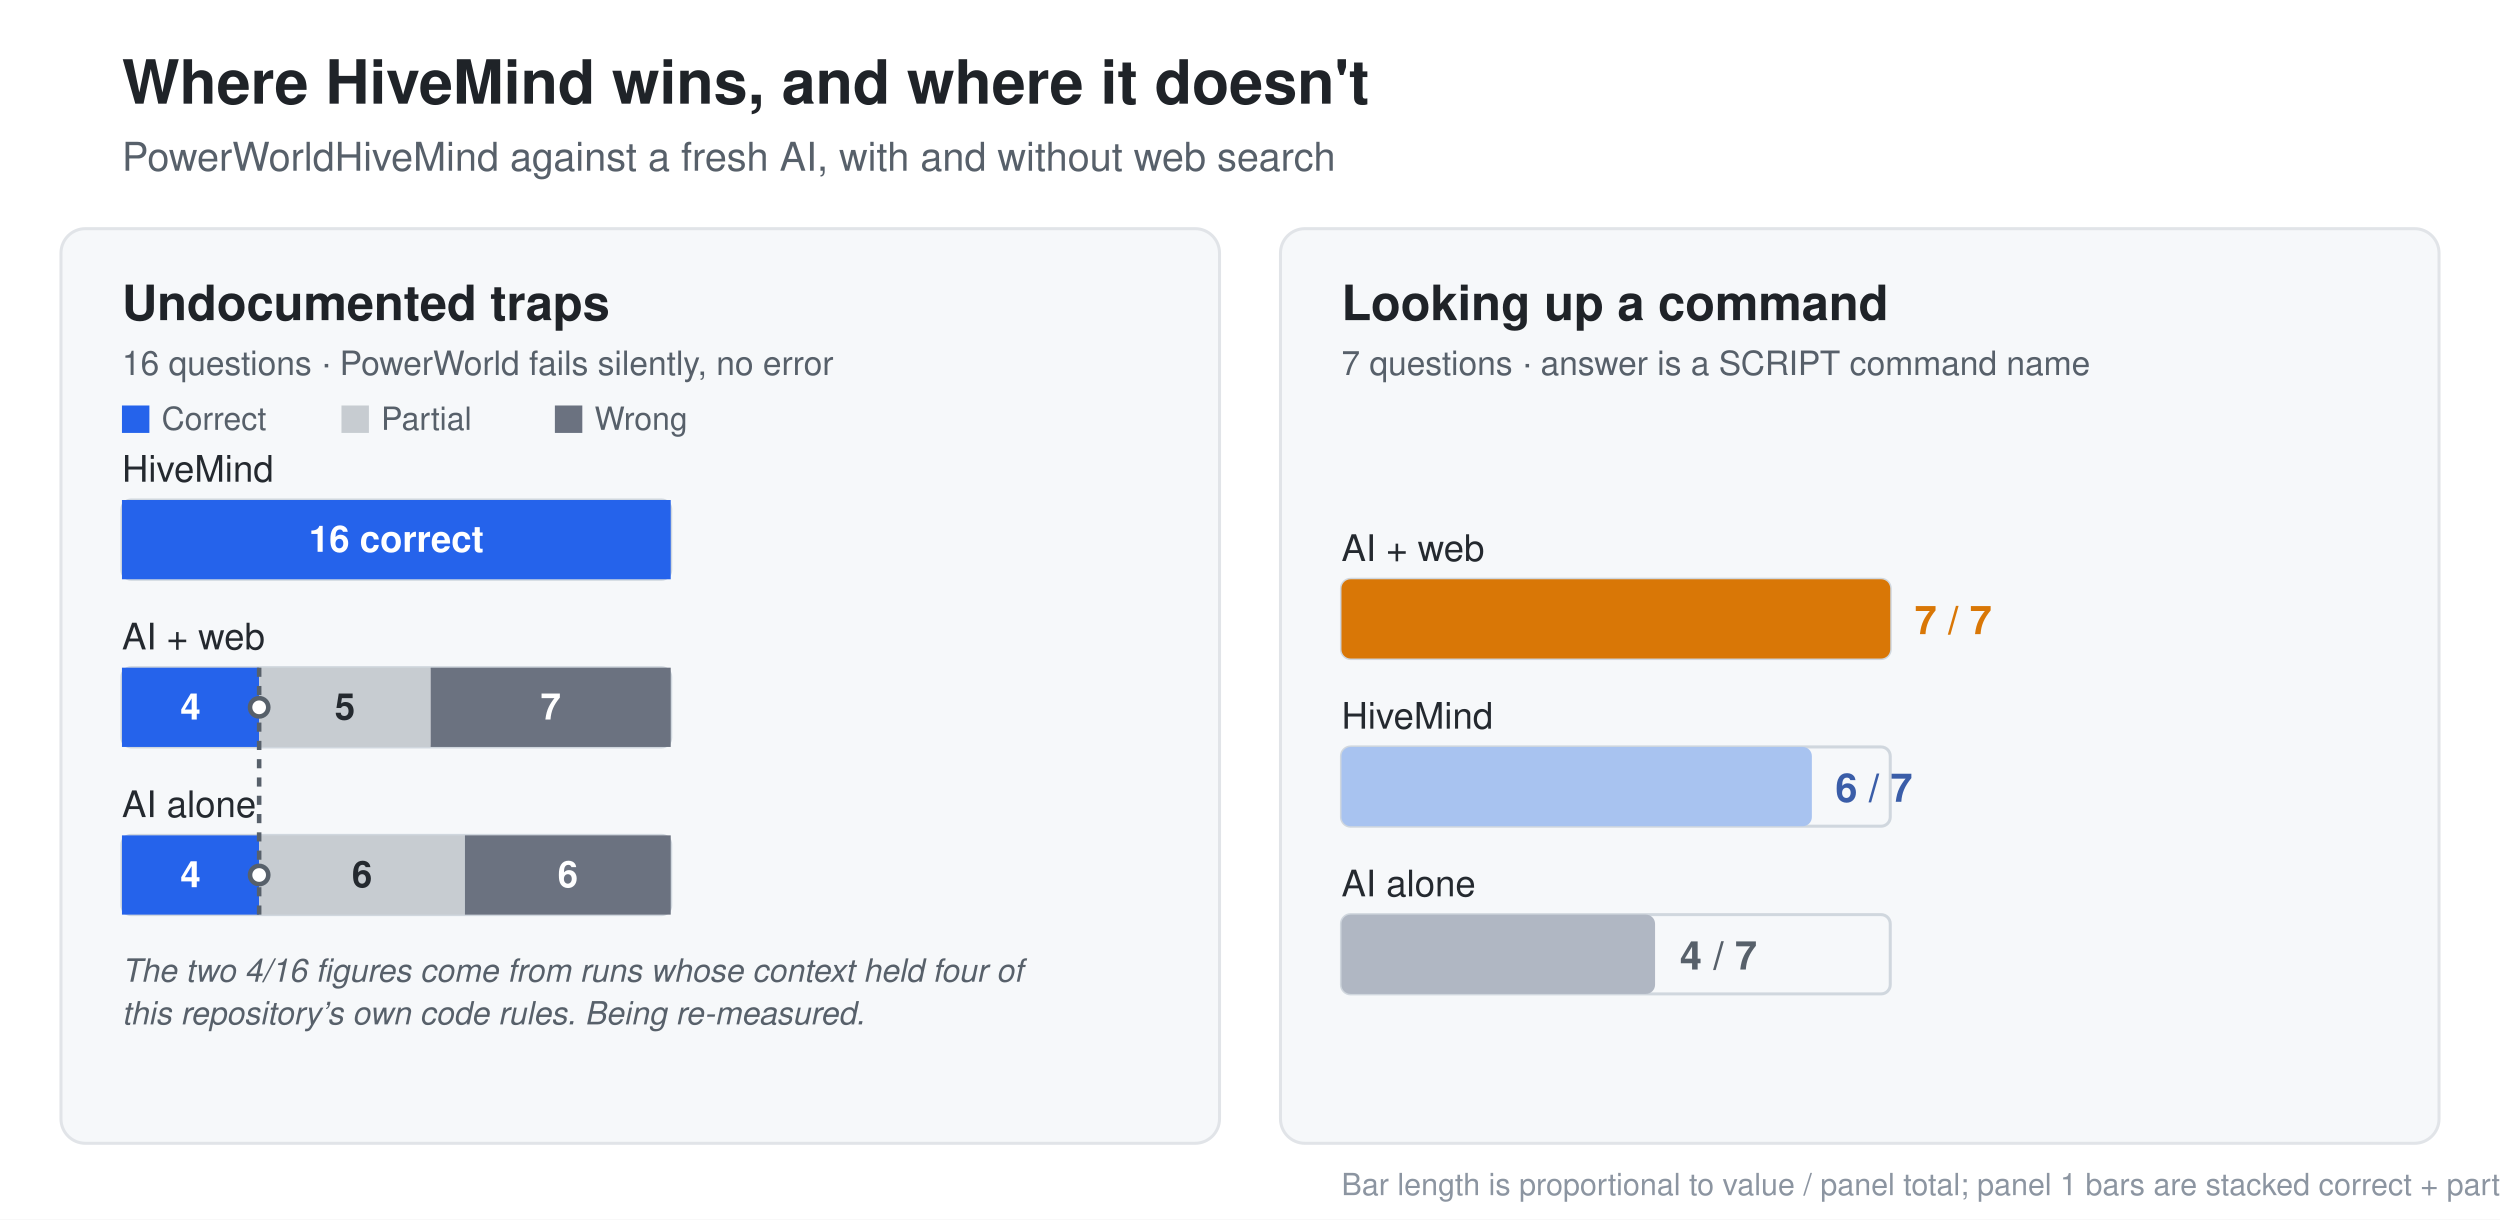
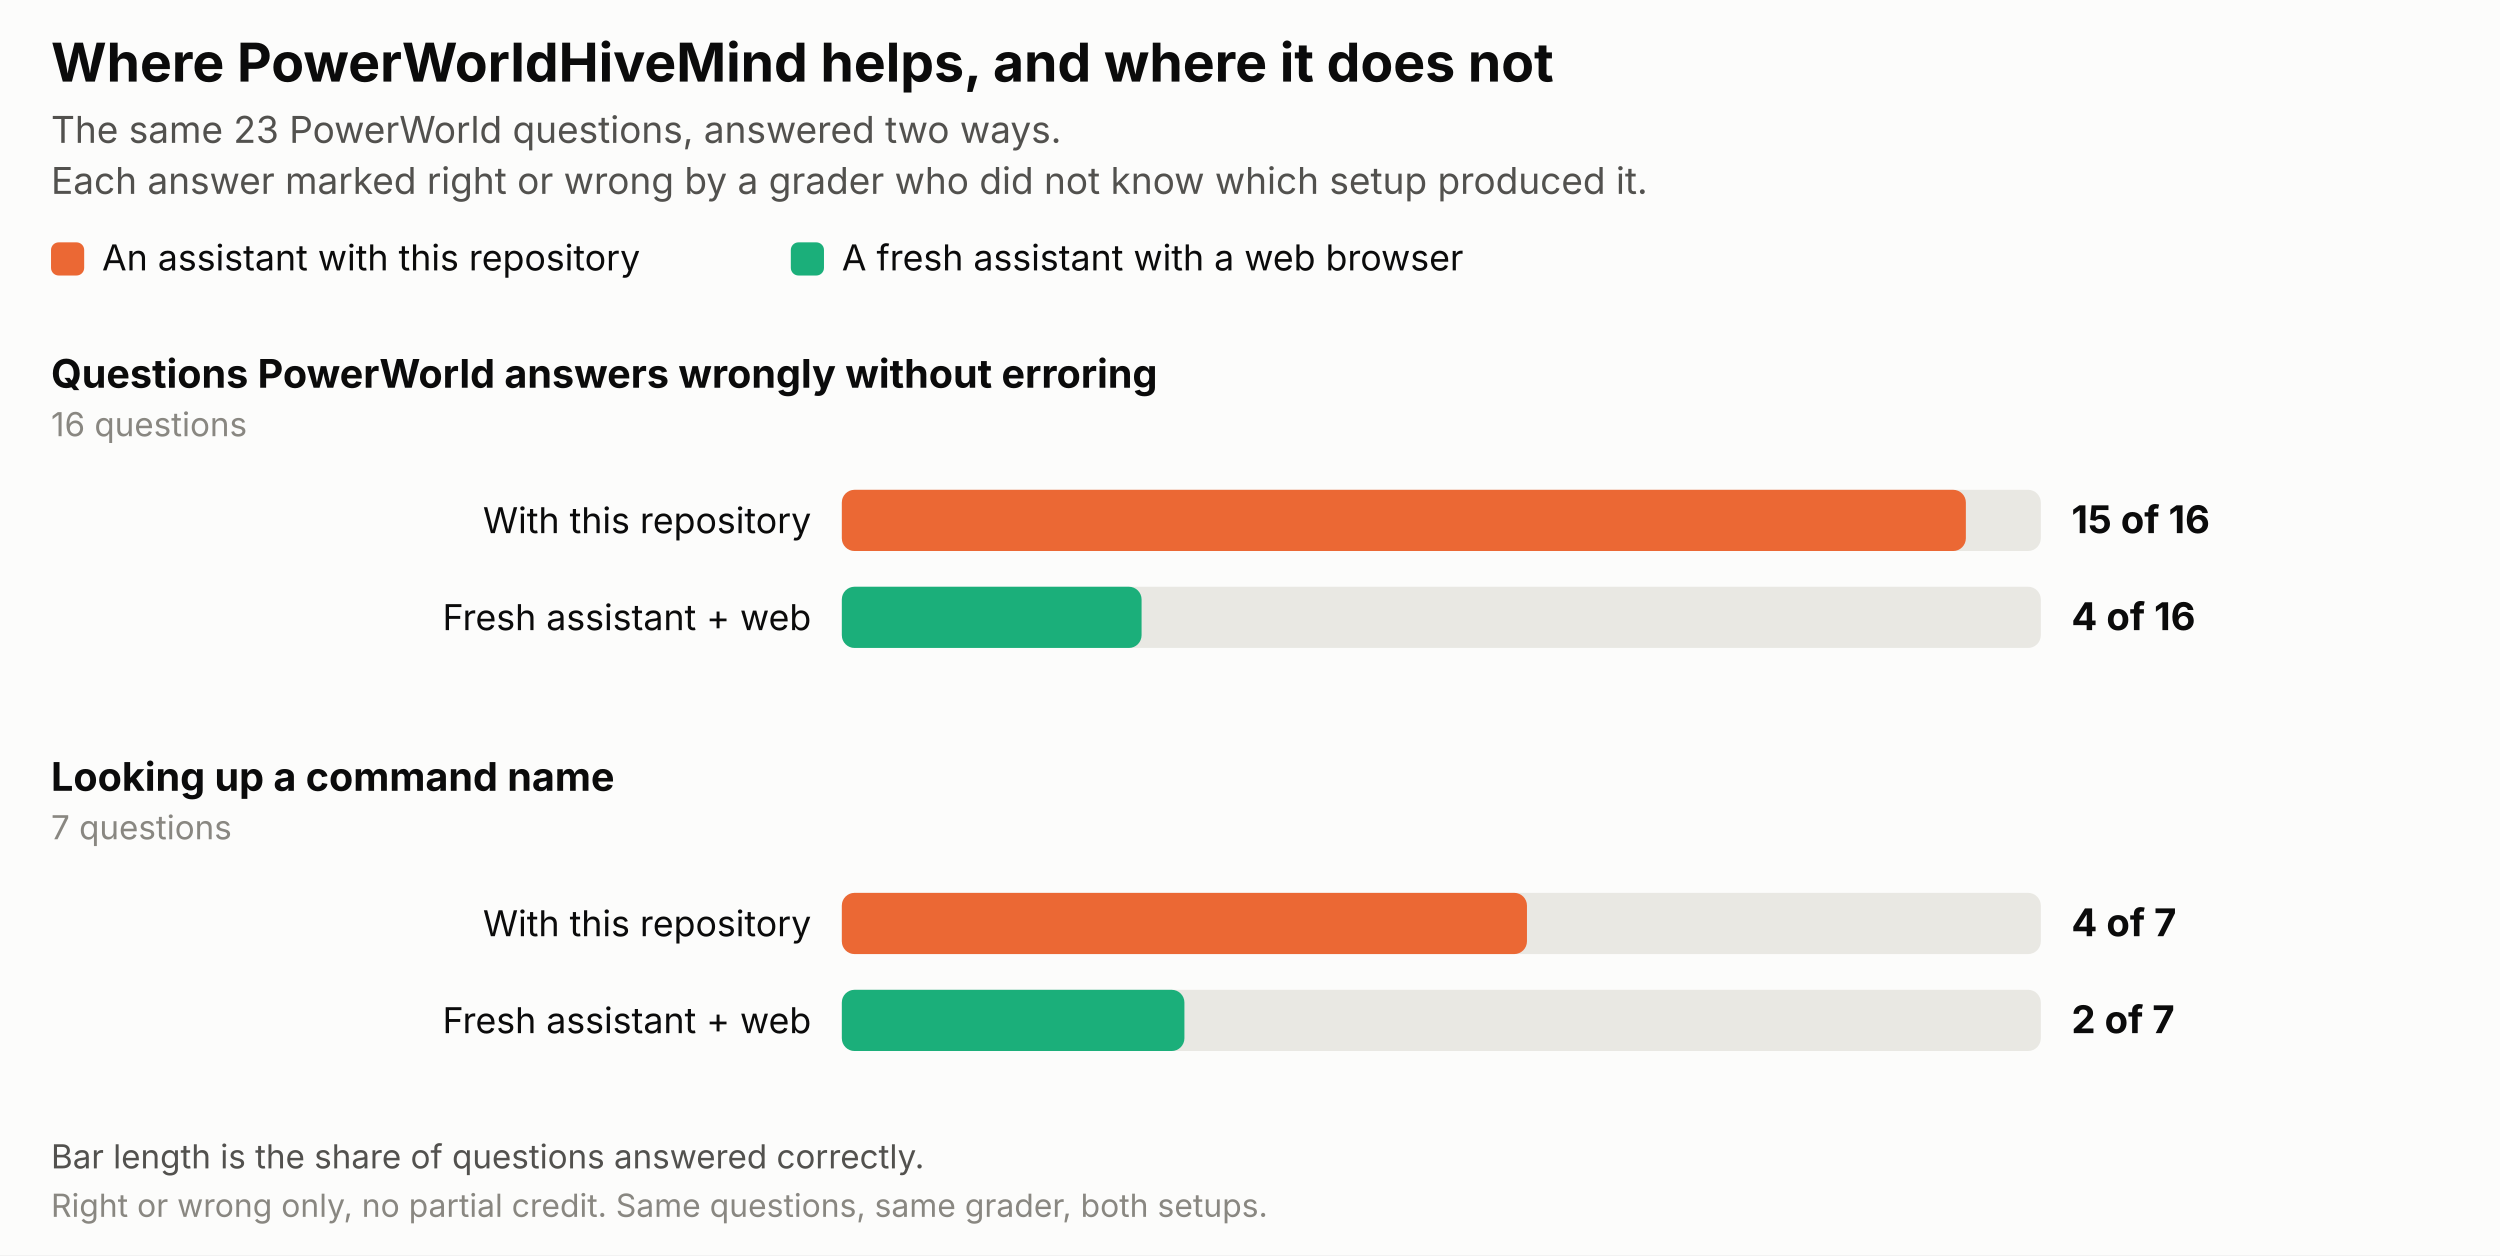
- <svg xmlns="http://www.w3.org/2000/svg" width="820" height="400" viewBox="0 0 820 400" font-family="-apple-system,BlinkMacSystemFont,Segoe UI,Helvetica,Arial,sans-serif">
-   <rect x="0" y="0" width="820" height="400" fill="#ffffff" />
-   <text x="40" y="34" font-size="20" font-weight="700" fill="#1f2328">Where HiveMind wins, and where it doesn't</text>
-   <text x="40" y="56" font-size="13" fill="#57606a">PowerWorldHiveMind against a fresh AI, with and without web search</text>
-   <rect x="20" y="75" width="380" height="300" rx="8" fill="#f6f8fa" stroke="#e1e4e8" stroke-width="1" />
-   <text x="40" y="105" font-size="16" font-weight="700" fill="#1f2328">Undocumented traps</text>
-   <text x="40" y="123" font-size="11" fill="#57606a">16 questions · PowerWorld fails silently, no error</text>
-   <rect x="40" y="133" width="9" height="9" fill="#2563eb" />
-   <text x="53" y="141" font-size="10.5" fill="#57606a">Correct</text>
-   <rect x="112" y="133" width="9" height="9" fill="#c7ccd1" />
-   <text x="125" y="141" font-size="10.5" fill="#57606a">Partial</text>
-   <rect x="182" y="133" width="9" height="9" fill="#6b7280" />
-   <text x="195" y="141" font-size="10.5" fill="#57606a">Wrong</text>
-   <text x="40" y="158" font-size="12" fill="#24292f">HiveMind</text>
-   <rect x="40" y="164" width="180" height="26" rx="3" fill="none" stroke="#d0d7de" stroke-width="1" />
-   <rect x="40" y="164" width="180.00" height="26" fill="#2563eb" />
-   <text x="130" y="181" font-size="12" font-weight="700" fill="#ffffff" text-anchor="middle">16 correct</text>
-   <text x="40" y="213" font-size="12" fill="#24292f">AI + web</text>
-   <rect x="40" y="219" width="180" height="26" rx="3" fill="none" stroke="#d0d7de" stroke-width="1" />
-   <rect x="40.00" y="219" width="45.00" height="26" fill="#2563eb" />
-   <rect x="85.00" y="219" width="56.25" height="26" fill="#c7ccd1" />
-   <rect x="141.25" y="219" width="78.75" height="26" fill="#6b7280" />
-   <text x="62.5" y="236" font-size="12" font-weight="700" fill="#ffffff" text-anchor="middle">4</text>
-   <text x="113.125" y="236" font-size="12" font-weight="700" fill="#24292f" text-anchor="middle">5</text>
-   <text x="180.625" y="236" font-size="12" font-weight="700" fill="#ffffff" text-anchor="middle">7</text>
-   <text x="40" y="268" font-size="12" fill="#24292f">AI alone</text>
-   <rect x="40" y="274" width="180" height="26" rx="3" fill="none" stroke="#d0d7de" stroke-width="1" />
-   <rect x="40.00" y="274" width="45.00" height="26" fill="#2563eb" />
-   <rect x="85.00" y="274" width="67.50" height="26" fill="#c7ccd1" />
-   <rect x="152.50" y="274" width="67.50" height="26" fill="#6b7280" />
-   <text x="62.5" y="291" font-size="12" font-weight="700" fill="#ffffff" text-anchor="middle">4</text>
-   <text x="118.75" y="291" font-size="12" font-weight="700" fill="#24292f" text-anchor="middle">6</text>
-   <text x="186.25" y="291" font-size="12" font-weight="700" fill="#ffffff" text-anchor="middle">6</text>
-   <line x1="85" y1="219" x2="85" y2="300" stroke="#57606a" stroke-width="1.5" stroke-dasharray="3,3" />
-   <circle cx="85" cy="232" r="3" fill="#ffffff" stroke="#57606a" stroke-width="1.5" />
-   <circle cx="85" cy="287" r="3" fill="#ffffff" stroke="#57606a" stroke-width="1.5" />
-   <text x="40" y="322" font-size="10.5" font-style="italic" fill="#57606a">The two 4/16 figures come from runs whose context held four of</text>
-   <text x="40" y="336" font-size="10.5" font-style="italic" fill="#57606a">this repository’s own code rules. Being re-measured.</text>
-   <rect x="420" y="75" width="380" height="300" rx="8" fill="#f6f8fa" stroke="#e1e4e8" stroke-width="1" />
-   <text x="440" y="105" font-size="16" font-weight="700" fill="#1f2328">Looking up a command</text>
-   <text x="440" y="123" font-size="11" fill="#57606a">7 questions · answer is a SCRIPT command name</text>
-   <text x="440" y="184" font-size="12" fill="#24292f">AI + web</text>
-   <rect x="440" y="190" width="180" height="26" rx="3" fill="none" stroke="#d0d7de" stroke-width="1" />
-   <rect x="440" y="190" width="180.00" height="26" rx="3" fill="#d97706" />
-   <text x="628" y="208" font-size="13" font-weight="700" fill="#d97706">7 / 7</text>
-   <text x="440" y="239" font-size="12" fill="#24292f">HiveMind</text>
-   <rect x="440" y="245" width="180" height="26" rx="3" fill="none" stroke="#d0d7de" stroke-width="1" />
-   <rect x="440" y="245" width="154.29" height="26" rx="3" fill="#a8c3f0" />
-   <text x="602" y="263" font-size="13" font-weight="600" fill="#3a5da8">6 / 7</text>
-   <text x="440" y="294" font-size="12" fill="#24292f">AI alone</text>
-   <rect x="440" y="300" width="180" height="26" rx="3" fill="none" stroke="#d0d7de" stroke-width="1" />
-   <rect x="440" y="300" width="102.86" height="26" rx="3" fill="#b0b7c3" />
-   <text x="551" y="318" font-size="13" font-weight="600" fill="#57606a">4 / 7</text>
-   <text x="440" y="392" font-size="10" fill="#8c95a1">Bar length is proportional to value / panel total; panel 1 bars are stacked correct + partial + wrong.</text>
+ <svg xmlns="http://www.w3.org/2000/svg" width="980" height="492" viewBox="0 0 980 492" font-family="system-ui, -apple-system, Segoe UI, sans-serif">
+   <rect x="0" y="0" width="980" height="492" fill="#fcfcfb" />
+   <text x="20" y="32" font-size="21" font-weight="700" fill="#0b0b0b">Where PowerWorldHiveMind helps, and where it does not</text>
+   <text x="20" y="56" font-size="14.5" fill="#52514e">The same 23 PowerWorld questions, answered two ways.</text>
+   <text x="20" y="76" font-size="14.5" fill="#52514e">Each answer marked right or wrong by a grader who did not know which setup produced it.</text>
+   <rect x="20" y="95" width="13" height="13" rx="3" fill="#eb6834" />
+   <text x="40" y="106" font-size="14" fill="#0b0b0b">An assistant with this repository</text>
+   <rect x="310" y="95" width="13" height="13" rx="3" fill="#1baf7a" />
+   <text x="330" y="106" font-size="14" fill="#0b0b0b">A fresh assistant with a web browser</text>
+   <text x="20" y="152" font-size="15.5" font-weight="700" fill="#0b0b0b">Questions PowerWorld answers wrongly without erroring</text>
+   <text x="20" y="171" font-size="13" fill="#898781">16 questions</text>
+   <text x="318" y="209" font-size="14" fill="#0b0b0b" text-anchor="end">With this repository</text>
+   <rect x="330" y="192" width="470" height="24" rx="5" fill="#e9e8e3" />
+   <rect x="330" y="192" width="440.62" height="24" rx="5" fill="#eb6834" />
+   <text x="812" y="209" font-size="15" font-weight="700" fill="#0b0b0b">15 of 16</text>
+   <text x="318" y="247" font-size="14" fill="#0b0b0b" text-anchor="end">Fresh assistant + web</text>
+   <rect x="330" y="230" width="470" height="24" rx="5" fill="#e9e8e3" />
+   <rect x="330" y="230" width="117.50" height="24" rx="5" fill="#1baf7a" />
+   <text x="812" y="247" font-size="15" font-weight="700" fill="#0b0b0b">4 of 16</text>
+   <text x="20" y="310" font-size="15.5" font-weight="700" fill="#0b0b0b">Looking up a command name</text>
+   <text x="20" y="329" font-size="13" fill="#898781">7 questions</text>
+   <text x="318" y="367" font-size="14" fill="#0b0b0b" text-anchor="end">With this repository</text>
+   <rect x="330" y="350" width="470" height="24" rx="5" fill="#e9e8e3" />
+   <rect x="330" y="350" width="268.57" height="24" rx="5" fill="#eb6834" />
+   <text x="812" y="367" font-size="15" font-weight="700" fill="#0b0b0b">4 of 7</text>
+   <text x="318" y="405" font-size="14" fill="#0b0b0b" text-anchor="end">Fresh assistant + web</text>
+   <rect x="330" y="388" width="470" height="24" rx="5" fill="#e9e8e3" />
+   <rect x="330" y="388" width="134.29" height="24" rx="5" fill="#1baf7a" />
+   <text x="812" y="405" font-size="15" font-weight="700" fill="#0b0b0b">2 of 7</text>
+   <text x="20" y="458" font-size="13" fill="#52514e">Bar length is the share of questions answered correctly.</text>
+   <text x="20" y="477" font-size="12.5" fill="#898781">Right or wrong only, no partial credit. Same questions, same grader, both setups.</text>
</svg>
